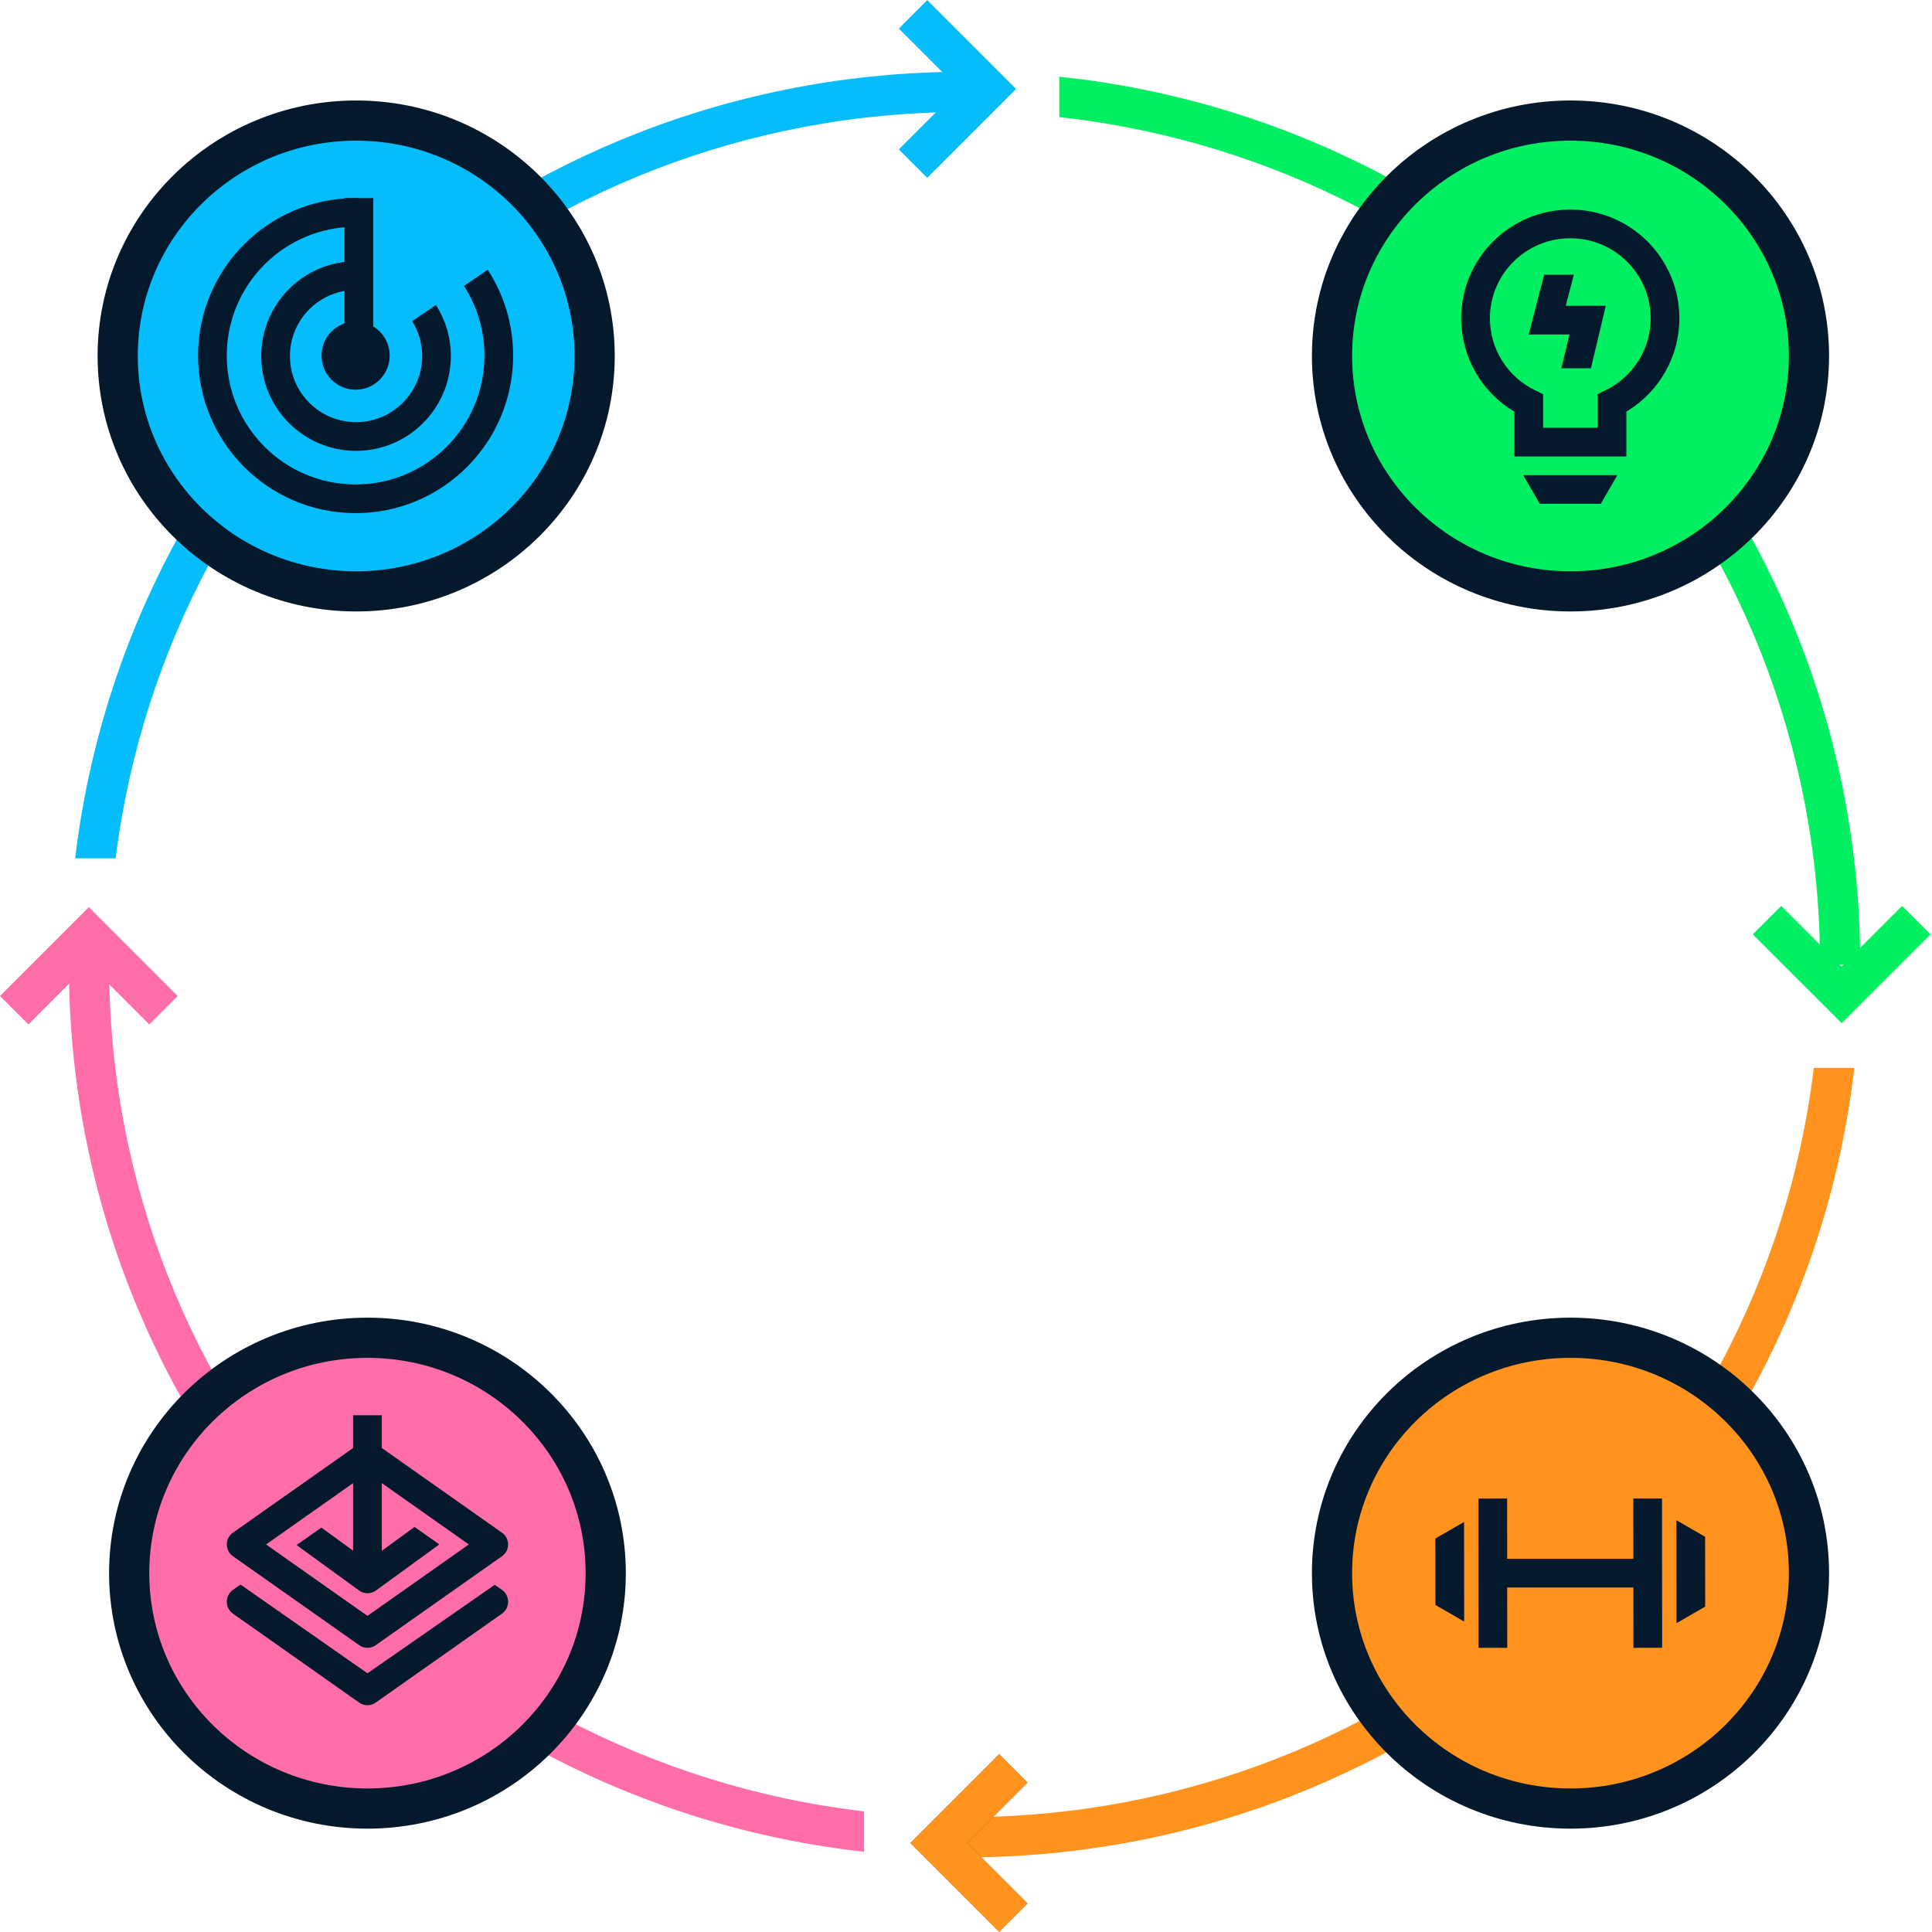
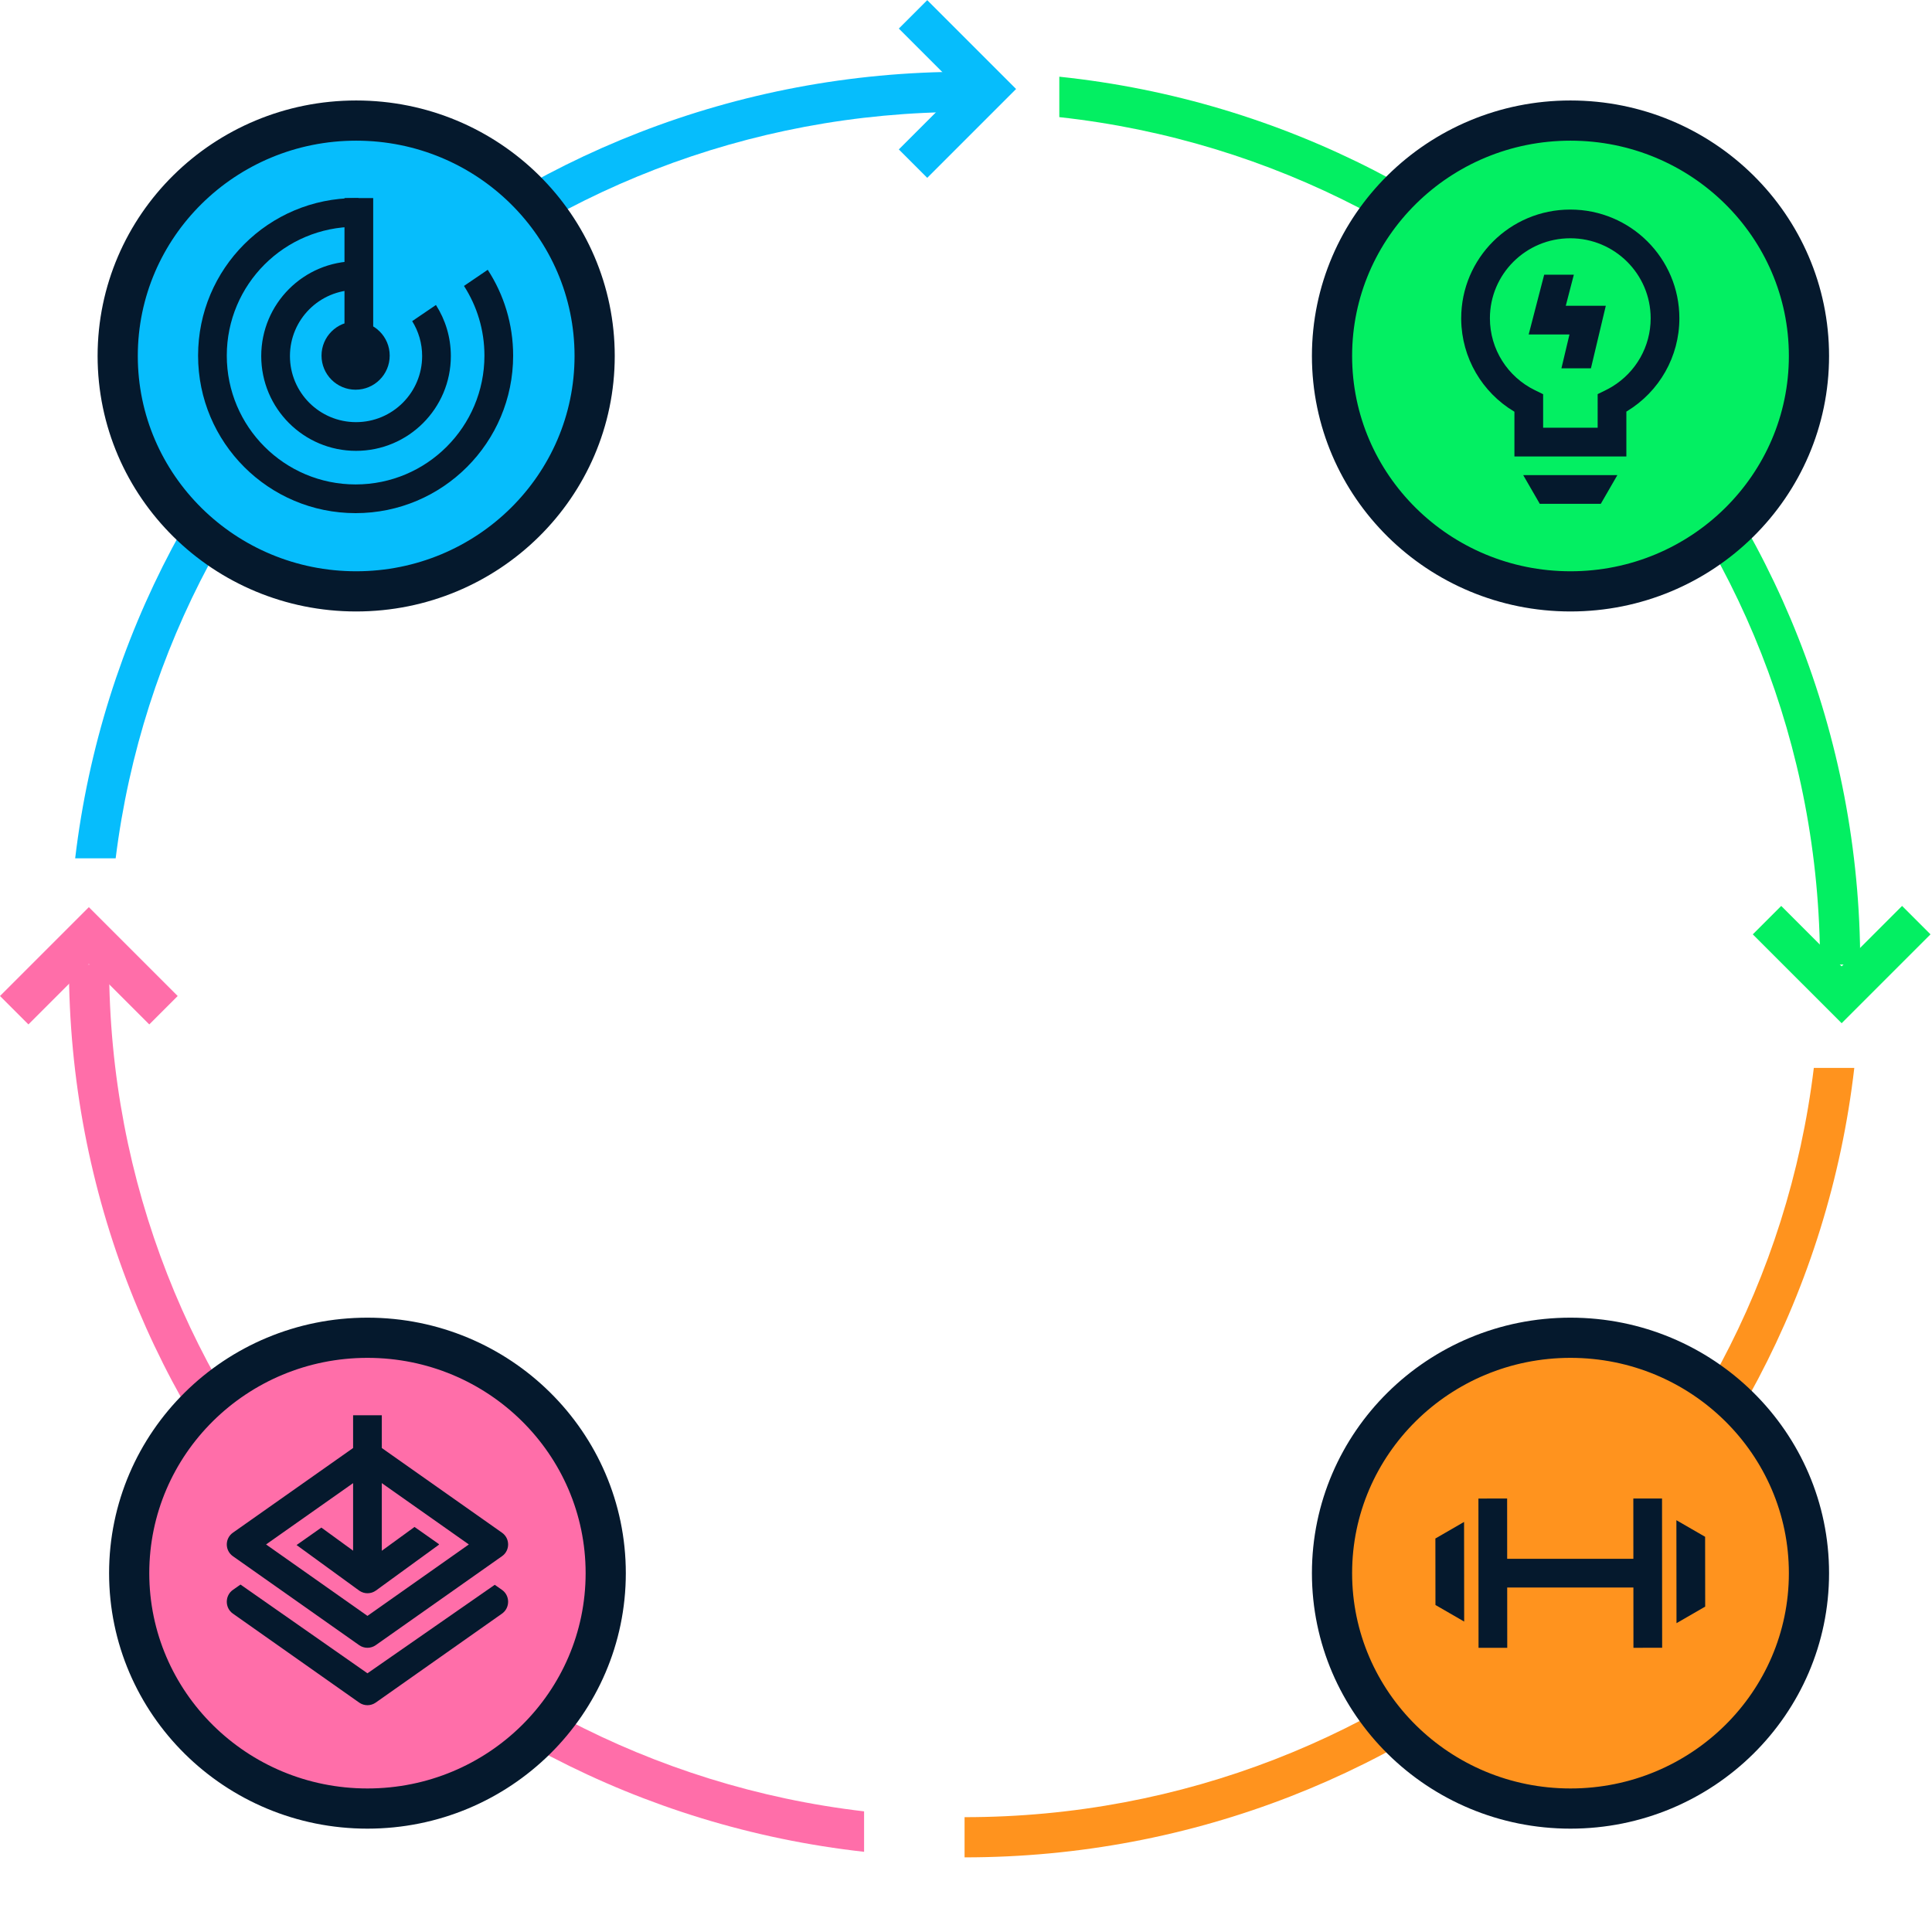
<svg xmlns="http://www.w3.org/2000/svg" xmlns:xlink="http://www.w3.org/1999/xlink" viewBox="0 0 673 673" version="1.1">
  <defs>
-     <polygon id="path-1" points="31.05 239.05 40.95 248.95 19.899 270 40.95 291.05 31.05 300.95 0.101 270" />
-     <filter x="0.0%" y="0.0%" width="100.0%" height="100.0%" filterUnits="objectBoundingBox" id="filter-2">
+     <polygon points="31.05 239.05 40.95 248.95 19.899 270 40.95 291.05 31.05 300.95 0.101 270" />
+     <filter x="0.0%" y="0.0%" width="100.0%" height="100.0%" filterUnits="objectBoundingBox">
      <feOffset dx="0" dy="0" in="SourceAlpha" result="shadowOffsetOuter1" />
      <feColorMatrix values="0 0 0 0 0   0 0 0 0 0   0 0 0 0 0  0 0 0 0.5 0" type="matrix" in="shadowOffsetOuter1" />
    </filter>
  </defs>
-   <g id="Brand-Refresh-–-Application-Frame" stroke="none" stroke-width="1" fill="none" fill-rule="evenodd">
-     <g id="ALPA" transform="translate(-420, -92)">
+   <g stroke="none" stroke-width="1" fill="none" fill-rule="evenodd">
+     <g transform="translate(-420, -92)">
      <g transform="translate(420, 92)">
-         <g id="Assess" transform="translate(26, 0)">
-           <path d="M310,25 L310,39 C157.987,39 32.566,152.435 14.29,298.998 L0.185,298.998 C18.539,144.675 150.253,25 310,25 L310,25 Z" id="Combined-Shape" fill="#06BDFC" />
-           <polygon id="Path-Copy-4" fill="#06BDFC" fill-rule="nonzero" transform="translate(307.5251, 31) scale(-1, 1) translate(-307.5251, -31) " points="318.05 0.05 327.95 9.95 306.899 31 327.95 52.05 318.05 61.95 287.101 31" />
-           <ellipse id="Oval" stroke="#05192D" stroke-width="14" fill="#06BDFC" cx="98.071" cy="124" rx="83.071" ry="82" />
-           <g id="Group" transform="translate(43, 69)" fill="#05192D">
-             <path d="M54.875,0 C55.209,0 55.542,0.003 55.875,0.009 L55.874,10.011 C55.542,10.004 55.209,10 54.875,10 C30.091,10 10,30.091 10,54.875 C10,79.659 30.091,99.75 54.875,99.75 C79.659,99.75 99.75,79.659 99.75,54.875 C99.75,45.932 97.134,37.601 92.626,30.603 L100.899,24.979 C106.497,33.58 109.75,43.848 109.75,54.875 C109.75,85.182 85.182,109.75 54.875,109.75 C24.568,109.75 0,85.182 0,54.875 C0,24.568 24.568,0 54.875,0 Z M55.025,22 C55.309,22 55.592,22.004 55.874,22.011 L55.874,32.015 C55.592,32.005 55.309,32 55.025,32 C42.309,32 32,42.309 32,55.025 C32,67.741 42.309,78.05 55.025,78.05 C67.741,78.05 78.05,67.741 78.05,55.025 C78.05,50.562 76.78,46.395 74.582,42.866 L82.858,37.241 C86.144,42.374 88.05,48.477 88.05,55.025 C88.05,73.264 73.264,88.05 55.025,88.05 C36.786,88.05 22,73.264 22,55.025 C22,36.786 36.786,22 55.025,22 Z" id="Combined-Shape" fill-rule="nonzero" />
-             <circle id="Oval" cx="54.875" cy="54.875" r="11.875" />
-             <polygon id="Path-8" fill-rule="nonzero" points="61 0 61 56 51 56 51 0" />
+         <g transform="translate(26, 0)">
+           <path d="M310,25 L310,39 C157.987,39 32.566,152.435 14.29,298.998 L0.185,298.998 C18.539,144.675 150.253,25 310,25 L310,25 Z" fill="#06BDFC" />
+           <polygon fill="#06BDFC" fill-rule="nonzero" transform="translate(307.5251, 31) scale(-1, 1) translate(-307.5251, -31) " points="318.05 0.05 327.95 9.95 306.899 31 327.95 52.05 318.05 61.95 287.101 31" />
+           <ellipse stroke="#05192D" stroke-width="14" fill="#06BDFC" cx="98.071" cy="124" rx="83.071" ry="82" />
+           <g transform="translate(43, 69)" fill="#05192D">
+             <path d="M54.875,0 C55.209,0 55.542,0.003 55.875,0.009 L55.874,10.011 C55.542,10.004 55.209,10 54.875,10 C30.091,10 10,30.091 10,54.875 C10,79.659 30.091,99.75 54.875,99.75 C79.659,99.75 99.75,79.659 99.75,54.875 C99.75,45.932 97.134,37.601 92.626,30.603 L100.899,24.979 C106.497,33.58 109.75,43.848 109.75,54.875 C109.75,85.182 85.182,109.75 54.875,109.75 C24.568,109.75 0,85.182 0,54.875 C0,24.568 24.568,0 54.875,0 Z M55.025,22 C55.309,22 55.592,22.004 55.874,22.011 L55.874,32.015 C55.592,32.005 55.309,32 55.025,32 C42.309,32 32,42.309 32,55.025 C32,67.741 42.309,78.05 55.025,78.05 C67.741,78.05 78.05,67.741 78.05,55.025 C78.05,50.562 76.78,46.395 74.582,42.866 L82.858,37.241 C86.144,42.374 88.05,48.477 88.05,55.025 C88.05,73.264 73.264,88.05 55.025,88.05 C36.786,88.05 22,73.264 22,55.025 C22,36.786 36.786,22 55.025,22 Z" fill-rule="nonzero" />
+             <circle cx="54.875" cy="54.875" r="11.875" />
+             <polygon fill-rule="nonzero" points="61 0 61 56 51 56 51 0" />
          </g>
        </g>
-         <g id="Apply" transform="translate(0, 316)">
-           <path d="M38,20 C38,172.223 152.907,297.705 300.998,314.973 L300.999,329.065 C145.166,311.724 24,179.971 24,20 L24,20 Z" id="Combined-Shape" fill="#FF6EA9" />
-           <polygon id="Path-Copy-5" fill="#FF6EA9" fill-rule="nonzero" transform="translate(30.94975, 20.42462) rotate(90) translate(-30.94975, -20.42462) " points="41.475 -10.525 51.374 -0.626 30.324 20.425 51.374 41.475 41.475 51.374 10.525 20.425" />
-           <ellipse id="Oval-Copy-5" stroke="#05192D" stroke-width="14" fill="#FF6EA9" cx="128" cy="232" rx="83" ry="82" />
-           <g id="APPLY" transform="translate(79, 177)" fill="#05192D" fill-rule="nonzero">
-             <path d="M4.776,58.967 L48.817,89.753 L49,89.883 L49.107,89.807 L93.346,59.053 L95.88,60.834 C98.644,62.781 98.705,66.907 96.064,68.951 L95.88,69.087 L51.88,100.087 C50.153,101.304 47.847,101.304 46.12,100.087 L46.12,100.087 L2.12,69.087 C-0.707,67.096 -0.707,62.826 2.12,60.834 L2.12,60.834 L4.776,58.967 Z" id="Combined-Shape" />
-             <path d="M46.12,9.913 L2.12,40.913 C-0.707,42.904 -0.707,47.096 2.12,49.087 L46.12,80.087 C47.847,81.304 50.153,81.304 51.88,80.087 L95.88,49.087 C98.707,47.096 98.707,42.904 95.88,40.913 L51.88,9.913 C50.153,8.696 47.847,8.696 46.12,9.913 Z M49,20.116 L84.318,45 L49,69.883 L13.681,45 L49,20.116 Z" id="Rectangle" />
-             <g id="Group-7" transform="translate(24, 0)">
-               <path d="M41.401,38.904 L49.794,44.813 L49.961,45.044 L27.961,61.044 C26.273,62.272 24.007,62.317 22.276,61.18 L22.079,61.044 L0.305,45.206 L8.942,39.125 L25.02,50.817 L41.401,38.904 Z" id="Combined-Shape" />
-               <polygon id="Path-2" points="30 0 30 52.361 20 52.361 20 0" />
+         <g transform="translate(0, 316)">
+           <path d="M38,20 C38,172.223 152.907,297.705 300.998,314.973 L300.999,329.065 C145.166,311.724 24,179.971 24,20 L24,20 Z" fill="#FF6EA9" />
+           <polygon fill="#FF6EA9" fill-rule="nonzero" transform="translate(30.94975, 20.42462) rotate(90) translate(-30.94975, -20.42462) " points="41.475 -10.525 51.374 -0.626 30.324 20.425 51.374 41.475 41.475 51.374 10.525 20.425" />
+           <ellipse stroke="#05192D" stroke-width="14" fill="#FF6EA9" cx="128" cy="232" rx="83" ry="82" />
+           <g transform="translate(79, 177)" fill="#05192D" fill-rule="nonzero">
+             <path d="M4.776,58.967 L48.817,89.753 L49,89.883 L49.107,89.807 L93.346,59.053 L95.88,60.834 C98.644,62.781 98.705,66.907 96.064,68.951 L95.88,69.087 L51.88,100.087 C50.153,101.304 47.847,101.304 46.12,100.087 L46.12,100.087 L2.12,69.087 C-0.707,67.096 -0.707,62.826 2.12,60.834 L2.12,60.834 L4.776,58.967 Z" />
+             <path d="M46.12,9.913 L2.12,40.913 C-0.707,42.904 -0.707,47.096 2.12,49.087 L46.12,80.087 C47.847,81.304 50.153,81.304 51.88,80.087 L95.88,49.087 C98.707,47.096 98.707,42.904 95.88,40.913 L51.88,9.913 C50.153,8.696 47.847,8.696 46.12,9.913 Z M49,20.116 L84.318,45 L49,69.883 L13.681,45 L49,20.116 Z" />
+             <g transform="translate(24, 0)">
+               <path d="M41.401,38.904 L49.794,44.813 L49.961,45.044 L27.961,61.044 C26.273,62.272 24.007,62.317 22.276,61.18 L22.079,61.044 L0.305,45.206 L8.942,39.125 L25.02,50.817 L41.401,38.904 Z" />
+               <polygon points="30 0 30 52.361 20 52.361 20 0" />
            </g>
          </g>
        </g>
-         <g id="Learn" transform="translate(369, 26)">
-           <path d="M0.004,0.719 C156.798,17.152 279,149.347 279,310 L279,310 L265,310 C265,157.093 149.057,31.167 0.003,14.801 Z" id="Combined-Shape" fill="#03EF62" />
-           <polygon id="Path-Copy-4" fill="#03EF62" fill-rule="nonzero" transform="translate(272.5251, 310) rotate(-90) translate(-272.5251, -310) " points="283.05 279.05 292.95 288.95 271.899 310 292.95 331.05 283.05 340.95 252.101 310" />
-           <ellipse id="Mask" stroke="#05192D" stroke-width="14" fill="#03EF62" cx="178.071" cy="98" rx="83.071" ry="82" />
-           <g id="Group-20" transform="translate(140, 47)" fill="#05192D" fill-rule="nonzero">
-             <path d="M38,0 C17.017,0 0,16.955 0,37.88 L0.003,38.362 C0.171,51.677 7.292,63.692 18.448,70.368 L18.541,70.423 L18.542,86 L57.534,86 L57.533,70.376 L57.783,70.228 C69.004,63.396 76,51.238 76,37.88 C76,16.955 58.983,0 38,0 Z M38,10 C53.468,10 66,22.486 66,37.88 C66,47.709 60.855,56.65 52.582,61.686 C51.853,62.131 51.103,62.541 50.335,62.917 L47.534,64.289 L47.533,76 L28.541,76 L28.542,64.317 L25.729,62.948 C16.181,58.304 10,48.645 10,37.88 C10,22.486 22.532,10 38,10 Z" id="Path" />
-             <path d="M54.401,92.499 L48.628,102.499 L27.371,102.499 L21.598,92.499 L54.401,92.499 Z" id="Combined-Shape" />
-             <g id="Group-19-Copy" transform="translate(23, 22)">
-               <path d="M16.236,0.692 L13.429,11.514 L27.372,11.514 L22.189,33.307 L11.911,33.307 L14.715,21.514 L0.506,21.514 L5.905,0.692 L16.236,0.692 Z" id="Combined-Shape" />
+         <g transform="translate(369, 26)">
+           <path d="M0.004,0.719 C156.798,17.152 279,149.347 279,310 L279,310 L265,310 C265,157.093 149.057,31.167 0.003,14.801 Z" fill="#03EF62" />
+           <polygon fill="#03EF62" fill-rule="nonzero" transform="translate(272.5251, 310) rotate(-90) translate(-272.5251, -310) " points="283.05 279.05 292.95 288.95 271.899 310 292.95 331.05 283.05 340.95 252.101 310" />
+           <ellipse stroke="#05192D" stroke-width="14" fill="#03EF62" cx="178.071" cy="98" rx="83.071" ry="82" />
+           <g transform="translate(140, 47)" fill="#05192D" fill-rule="nonzero">
+             <path d="M38,0 C17.017,0 0,16.955 0,37.88 L0.003,38.362 C0.171,51.677 7.292,63.692 18.448,70.368 L18.541,70.423 L18.542,86 L57.534,86 L57.533,70.376 L57.783,70.228 C69.004,63.396 76,51.238 76,37.88 C76,16.955 58.983,0 38,0 Z M38,10 C53.468,10 66,22.486 66,37.88 C66,47.709 60.855,56.65 52.582,61.686 C51.853,62.131 51.103,62.541 50.335,62.917 L47.534,64.289 L47.533,76 L28.541,76 L28.542,64.317 L25.729,62.948 C16.181,58.304 10,48.645 10,37.88 C10,22.486 22.532,10 38,10 Z" />
+             <path d="M54.401,92.499 L48.628,102.499 L27.371,102.499 L21.598,92.499 L54.401,92.499 Z" />
+             <g transform="translate(23, 22)">
+               <path d="M16.236,0.692 L13.429,11.514 L27.372,11.514 L22.189,33.307 L11.911,33.307 L14.715,21.514 L0.506,21.514 L5.905,0.692 L16.236,0.692 Z" />
            </g>
          </g>
        </g>
-         <g id="Practice" transform="translate(317, 372)">
-           <path d="M328.932,0.001 C311.03,154.807 179.093,275 19,275 L19,275 L19,261 C171.358,261 297.004,147.049 314.833,0.003 Z" id="Combined-Shape" fill="#FF931E" />
-           <g id="Path-Copy-4" fill-rule="nonzero">
+         <g transform="translate(317, 372)">
+           <path d="M328.932,0.001 C311.03,154.807 179.093,275 19,275 L19,275 L19,261 C171.358,261 297.004,147.049 314.833,0.003 Z" fill="#FF931E" />
+           <g fill-rule="nonzero">
            <use fill="black" fill-opacity="1" filter="url(#filter-2)" xlink:href="#path-1" />
            <use fill="#FF931E" xlink:href="#path-1" />
          </g>
-           <g id="Group-8" transform="translate(154, 101)">
-             <ellipse id="Oval-Copy-6" stroke="#05192D" stroke-width="14" fill="#FF931E" cx="76.071" cy="75" rx="83.071" ry="82" />
-             <g id="Group-5" transform="translate(29, 48)" fill="#05192D" fill-rule="nonzero">
-               <g id="Group-4" transform="translate(0, 1)">
-                 <path d="M10,8.155 L10.038,42.866 L0.032,37.089 L0.007,13.925 L10,8.155 Z" id="Combined-Shape" />
-                 <polygon id="Path-11-Copy" points="25 0 25.04 52 15.04 52.008 15 0.008" />
+           <g transform="translate(154, 101)">
+             <ellipse stroke="#05192D" stroke-width="14" fill="#FF931E" cx="76.071" cy="75" rx="83.071" ry="82" />
+             <g transform="translate(29, 48)" fill="#05192D" fill-rule="nonzero">
+               <g transform="translate(0, 1)">
+                 <path d="M10,8.155 L10.038,42.866 L0.032,37.089 L0.007,13.925 L10,8.155 Z" />
+                 <polygon points="25 0 25.04 52 15.04 52.008 15 0.008" />
              </g>
-               <g id="Group-4-Copy" transform="translate(81, 26.5) rotate(-180) translate(-81, -26.5) translate(68, 0)">
-                 <path d="M10.001,8.577 L10.039,44.445 L0.033,38.668 L0.008,14.347 L10.001,8.577 Z" id="Combined-Shape" />
-                 <polygon id="Path-11-Copy" points="25 0 25.04 52 15.04 52.008 15 0.008" />
+               <g transform="translate(81, 26.5) rotate(-180) translate(-81, -26.5) translate(68, 0)">
+                 <path d="M10.001,8.577 L10.039,44.445 L0.033,38.668 L0.008,14.347 L10.001,8.577 Z" />
+                 <polygon points="25 0 25.04 52 15.04 52.008 15 0.008" />
              </g>
-               <polygon id="Path-12" points="74 22 74 32 19 32 19 22" />
+               <polygon points="74 22 74 32 19 32 19 22" />
            </g>
          </g>
        </g>
      </g>
    </g>
  </g>
</svg>
